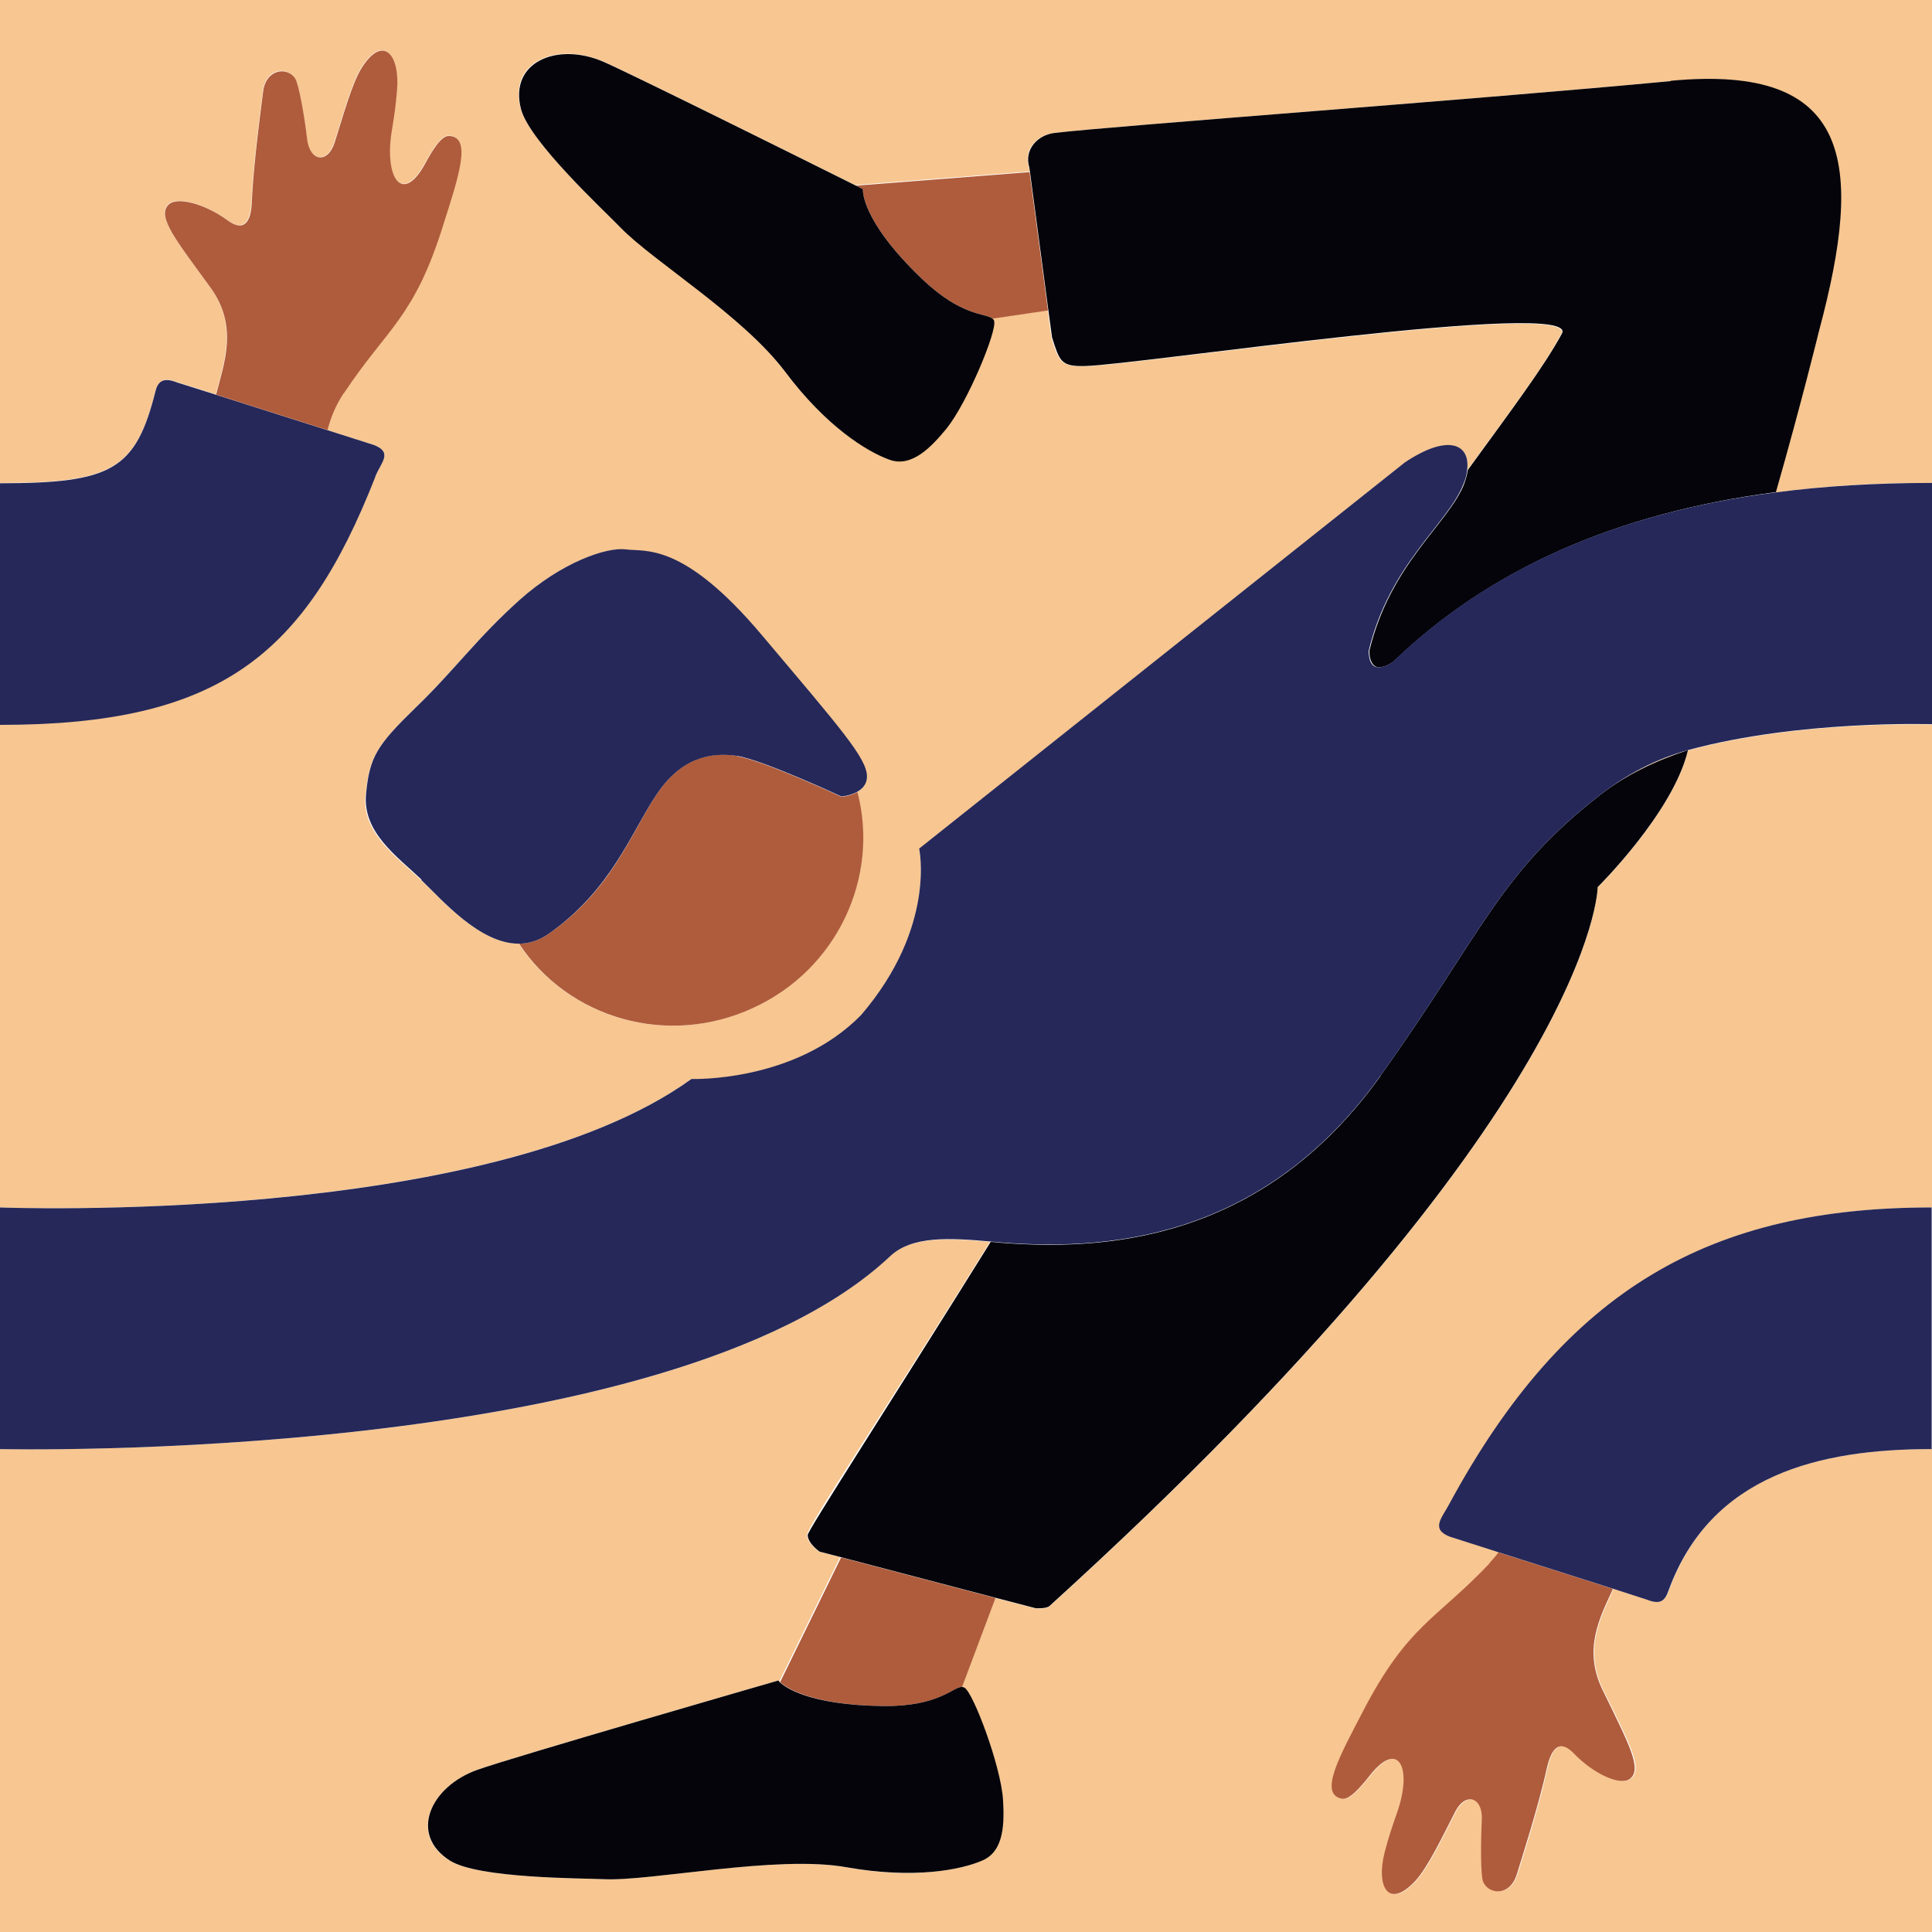
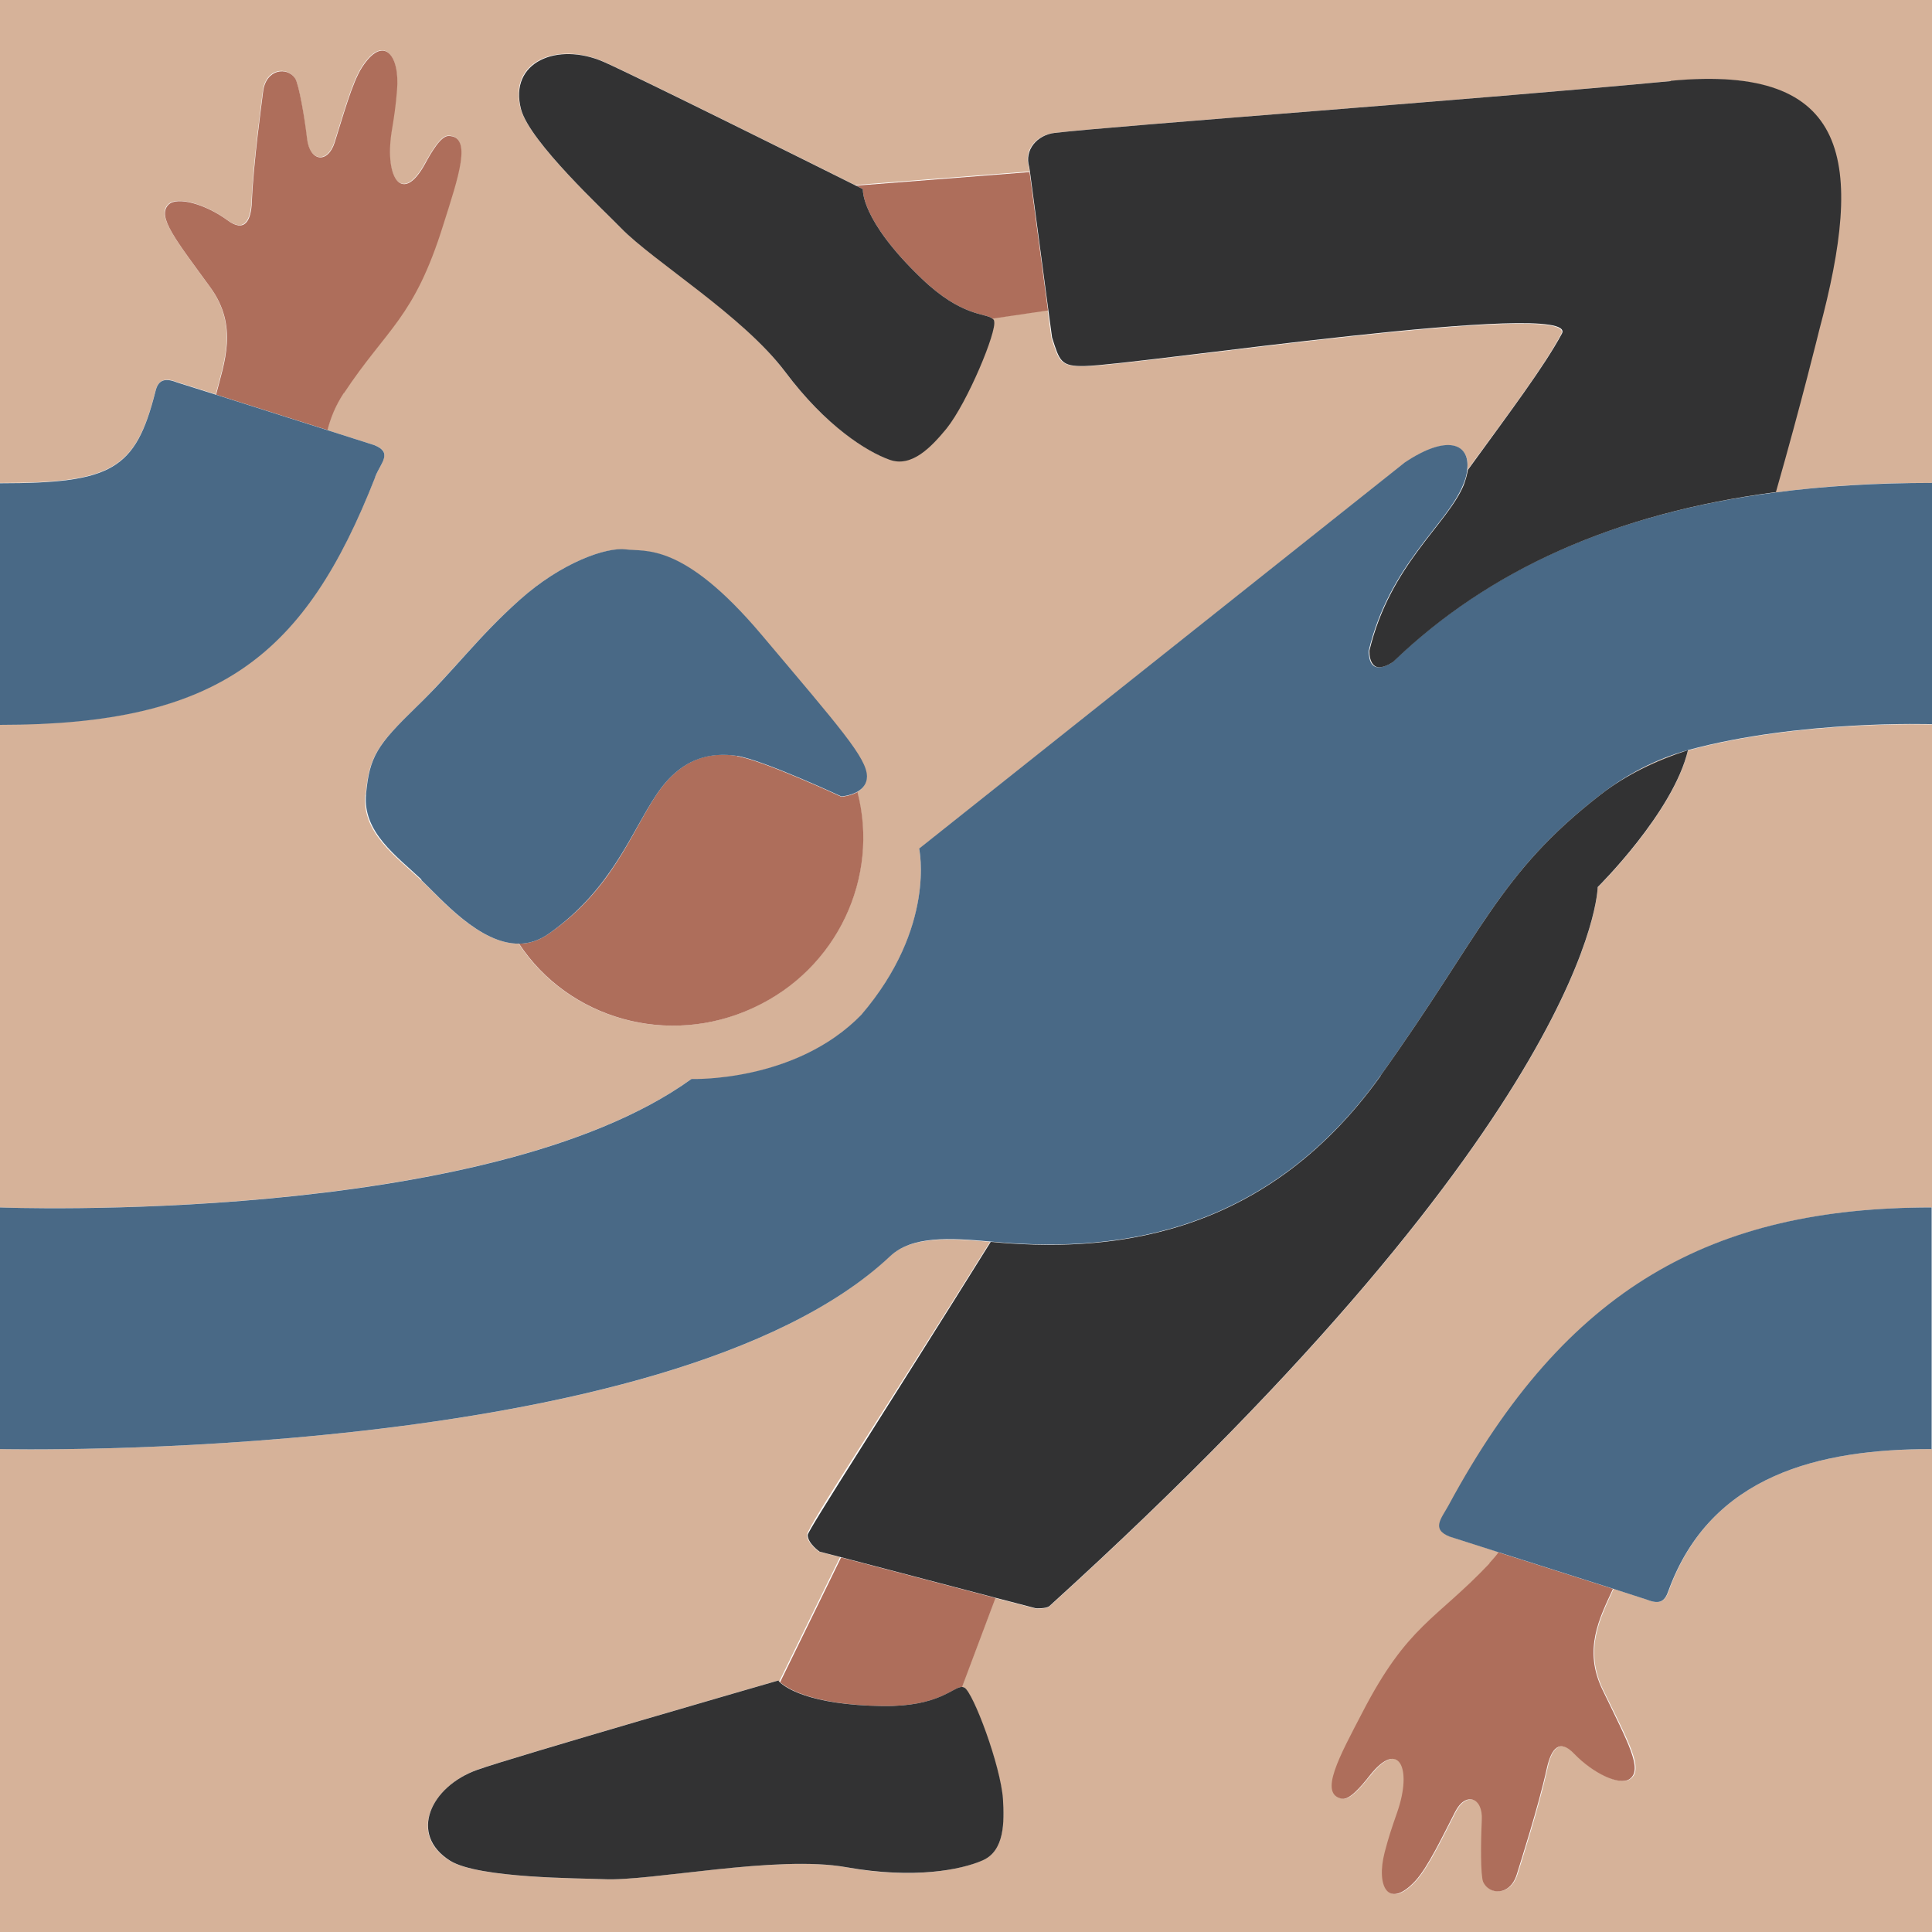
- <svg xmlns="http://www.w3.org/2000/svg" id="Calque_1" version="1.1" viewBox="0 0 566.9 566.9">
-   <defs>
-     <style>
-       .st0 {
-         fill: #252859;
-       }
- 
-       .st1 {
-         fill: #af5c3c;
-       }
- 
-       .st2 {
-         fill: #f7c691;
-       }
- 
-       .st3 {
-         fill: #04040a;
-       }
-     </style>
-   </defs>
-   <path class="st2" d="M202.9,316.7s30.4,1.1,49.8-18.8c22.1-25.8,17-48.8,17-48.8l142.5-113.3c12.5-8.5,19.4-5.6,18.3,2.2,12.5-17.1,22.3-30.1,27.6-40,5.6-10.4-124.9,9.3-139.9,9.5-7.2.1-7.5-1.6-9.7-8.4l-1.1-8.1-16.3,2.4c.2.2.4.4.5.7.9,2.9-7.8,24-14,31.6-4.3,5.2-10,11.5-16.7,9.1-6.6-2.4-18.6-9.8-30.6-25.8-12.5-16.7-38.7-32.5-48.3-42.3-4.7-4.9-26.6-25.1-29.2-34.7-3.8-14,10.6-19.8,24.1-14,8.5,3.7,62.4,30.5,74,36.3l51.2-4-.2-1.3c-1.6-5,2.2-9.4,7.5-10,17.9-2.1,124.9-9.9,180.7-15.2,53-5.1,56.7,23.9,43.5,73.2,0,0-5.2,21.3-12.7,47.5,14.4-1.9,29.7-2.9,46-2.8V0H0v141.7c32.9,0,39.8-4,45.6-26.9.7-2.9,2.4-4.3,6.3-2.7l11.4,3.6c2.4-9.4,6.6-20.1-1.7-31.5-10.1-13.9-15.7-20.8-12.3-24.2,2.5-2.6,10.9-.2,17.3,4.5,5,3.7,6.9.4,7.2-5.5.5-11.6,2.9-28.8,3.3-32.2.8-6.8,7.1-7.4,9.4-3.9,1.2,1.8,2.8,11.5,3.5,17.7.8,6.8,6.1,7.4,8.1,1.1,2.4-7.5,5.1-17.5,8-22,6.3-9.8,11.2-3.7,10.3,6.7-.4,4.8-.9,7.4-1.6,12.3-2.1,13.7,3.3,21.2,9.8,9.3,2-3.6,4.7-8.2,6.9-8.2,7.1,0,2.9,12.1-1.5,26-8.7,27.6-16.5,30.3-29.2,49.5-2.5,3.8-3.9,7.4-4.8,10.9l13.8,4.4c5.6,2.1,1.9,5.2.3,9.3-20.7,52.4-45.7,72.7-110.1,72.7v141.7s142.9,5.5,202.9-37.7ZM107.3,233.2c1-11.1,3.3-14.5,14.6-25.5,11.3-11,18-20.4,30.4-31.5,12.4-11.1,25.5-15.7,31.2-14.9,5.7.8,16.7-2.4,39.9,25.1,23.2,27.5,30.8,36.2,30.9,41.5,0,2.2-1.2,3.6-2.8,4.5,6.6,24.9-5.8,51.9-30.5,63.3-25.1,11.7-54.3,3.2-68.8-18.8-11.6,0-22.9-13.2-28.7-18.7-7.3-6.9-17.4-13.9-16.3-25Z" />
-   <path class="st2" d="M401.9,193.1c.5,2.1,1.6,2.8,2.7,2.8-1.2,0-2.3-.7-2.7-2.8Z" />
-   <polygon class="st2" points="408.7 194.3 408.7 194.4 408.7 194.3 408.7 194.3" />
-   <path class="st2" d="M566.9,212.6s-39-1.3-71.6,7.6c-4.3,18.3-26.5,40.2-26.5,40.2,0,0-.4,65.3-160.8,210.9-.9.9-4.1.7-4.1.7l-11.9-3.1-9.8,26.1c.2,0,.5,0,.7.2,2.6,1.5,10.6,22.8,11.3,32.7.5,6.8.5,15.3-6,18-6.5,2.8-20.3,5.6-39.9,2-20.5-3.7-57.5,4.2-71.3,3.5-6.8-.3-36.6-.2-45-5.4-12.3-7.6-5.7-21.7,8-26.7,9.7-3.5,88.3-26.2,88.3-26.2,0,0,.1.1.3.4l17.9-36.6-6.2-1.6s-3.5-2.5-3.5-4.9,23.6-37.7,53.7-86c-12.2-1.1-23.1-1.7-29.5,4.3C196.2,429.8,0,425.2,0,425.2v141.7h566.9V196.4v16.2ZM566.9,425.2c-32.9,0-64.9,7.4-77.2,41.5-1,2.9-2.4,4.3-6.3,2.7l-9.9-3.2c-3.9,8.5-8.9,17.8-3,29.8,7.6,15.5,11.9,23.2,7.9,26-2.9,2.1-10.8-1.7-16.3-7.4-4.3-4.5-6.8-1.6-8,4.2-2.5,11.4-7.8,27.9-8.8,31.1-2,6.5-8.3,6.1-9.9,2.3-.8-1.9-.8-11.8-.4-18.1.4-6.8-4.8-8.3-7.8-2.5-3.6,7-8,16.3-11.7,20.3-7.9,8.6-11.6,1.7-9-8.4,1.2-4.6,2.1-7.1,3.7-11.8,4.5-13.1.4-21.4-8-10.8-2.6,3.2-6,7.3-8.2,6.9-7-1.3-.7-12.5,6-25.4,13.3-25.7,21.5-27,37.3-43.7,1-1.1,1.9-2.1,2.7-3.2l-14.4-4.6c-5.6-2.1-2.4-5.4-.3-9.3,34.5-63.9,77.3-87.3,141.7-87.3v70.9Z" />
-   <path class="st1" d="M216.3,221.8c-7.6-1.2-16.3.3-23.7,11.4-7.4,11.1-13,27.9-31.6,40.8-2.9,2-5.8,2.9-8.7,2.9,14.5,22,43.7,30.5,68.8,18.8,24.7-11.4,37-38.4,30.5-63.3-2.1,1.2-4.7,1.4-4.7,1.4,0,0-23-10.7-30.6-11.9Z" />
-   <path class="st0" d="M123.6,258.2c5.8,5.5,17.1,18.8,28.7,18.7,2.9,0,5.8-.9,8.7-2.9,18.5-13,24.2-29.8,31.6-40.8,7.4-11.1,16.1-12.5,23.7-11.4,7.6,1.2,30.6,11.9,30.6,11.9,0,0,2.6-.2,4.7-1.4,1.5-.9,2.8-2.2,2.8-4.5-.1-5.4-7.7-14-30.9-41.5-23.2-27.5-34.2-24.3-39.9-25.1-5.7-.7-18.8,3.8-31.2,14.9-12.4,11.1-19.1,20.6-30.4,31.5-11.3,11-13.6,14.4-14.6,25.5-1,11.1,9,18.1,16.3,25Z" />
-   <path class="st1" d="M251,54.4c1.4.7,2.2,1.1,2.2,1.1,0,0-.9,8.9,17.3,26.3,11.8,11.3,18.8,10,20.7,11.7l16.3-2.4-5.4-40.6-51.2,4Z" />
-   <path class="st3" d="M253.2,55.5s-.8-.4-2.2-1.1c-11.6-5.8-65.5-32.6-74-36.3-13.4-5.8-27.8,0-24.1,14,2.6,9.6,24.5,29.8,29.2,34.7,9.6,9.9,35.8,25.7,48.3,42.3,12,16,23.9,23.4,30.6,25.8,6.6,2.4,12.4-3.9,16.7-9.1,6.2-7.7,14.9-28.7,14-31.6,0-.3-.2-.5-.5-.7-1.9-1.7-8.9-.4-20.7-11.7-18.2-17.4-17.3-26.3-17.3-26.3Z" />
-   <path class="st3" d="M490.2,23.8c-55.8,5.3-162.8,13.1-180.7,15.2-5.2.6-9,5-7.5,10l.2,1.3,5.4,40.6,1.1,8.1c2.2,6.9,2.5,8.6,9.7,8.4,15-.3,145.5-20,139.9-9.5-5.3,9.8-15.1,22.8-27.6,40-.2,1.3-.6,2.8-1.2,4.4-4.8,11.6-21.6,23.3-27.7,48.7,0,.8.1,1.5.2,2,.5,2.1,1.6,2.8,2.7,2.8,1.9,0,4.1-1.6,4.1-1.6h0s0,0,0,0h0c27.9-26.9,64.9-43.6,112.3-49.8,7.5-26.2,12.7-47.5,12.7-47.5,13.2-49.3,9.6-78.2-43.5-73.2Z" />
-   <path class="st1" d="M228.8,493.5c1.5,1.4,8.5,6.8,30.3,7.1,16.5.2,20.7-5.7,23.2-5.6l9.8-26.1-45.3-11.9-17.9,36.6Z" />
-   <path class="st3" d="M259,500.6c-21.8-.3-28.8-5.6-30.3-7.1-.2-.2-.3-.4-.3-.4,0,0-78.6,22.7-88.3,26.2-13.8,4.9-20.3,19-8,26.7,8.4,5.2,38.3,5.1,45,5.4,13.8.7,50.8-7.2,71.3-3.5,19.7,3.5,33.5.8,39.9-2,6.5-2.8,6.4-11.3,6-18-.7-9.9-8.7-31.2-11.3-32.7-.2-.1-.5-.2-.7-.2-2.6-.1-6.7,5.8-23.2,5.6Z" />
-   <path class="st2" d="M495.3,220.2c-9.5,2.6-18.3,7.3-25.7,13.1,7.4-5.8,16.4-10,25.7-13.1Z" />
-   <path class="st3" d="M405.1,315.7c-34.9,48.8-81.5,51.8-114.4,48.7-30.1,48.3-53.7,84.7-53.7,86,0,2.5,3.5,4.9,3.5,4.9l6.2,1.6,45.3,11.9,11.9,3.1s3.2.2,4.1-.7c160.4-145.6,160.8-210.9,160.8-210.9,0,0,22.2-21.9,26.5-40.2-9.4,3.1-18.3,7.3-25.7,13.1-29.9,23.2-34.6,40.6-64.5,82.4Z" />
-   <rect class="st0" x="0" y="354.3" width="0" height="70.9" />
-   <polygon class="st0" points="566.9 141.7 566.9 141.7 566.9 196.4 566.9 141.7" />
-   <path class="st0" d="M261.2,368.6c6.4-6,17.3-5.4,29.5-4.3,32.9,3.1,79.5.1,114.4-48.7,29.9-41.8,34.6-59.2,64.5-82.4,7.4-5.8,16.2-10.5,25.7-13.1,32.7-8.9,71.6-7.6,71.6-7.6v-16.2s0-54.6,0-54.6c-16.3,0-31.6.9-46,2.8-47.3,6.1-84.4,22.8-112.3,49.8h0c0,0-2.2,1.6-4.1,1.5-1.2,0-2.3-.7-2.7-2.8-.1-.6-.2-1.2-.2-2,6.1-25.4,23-37.1,27.7-48.7.7-1.6,1.1-3.1,1.2-4.4,1-7.8-5.8-10.6-18.3-2.2l-142.5,113.3s5.1,23-17,48.8c-19.4,19.9-49.8,18.8-49.8,18.8C142.9,359.9,0,354.3,0,354.3v70.9s196.2,4.6,261.2-56.6Z" />
-   <path class="st0" d="M404.6,195.9c1.9,0,4-1.6,4.1-1.6h0s-2.1,1.7-4.1,1.6Z" />
-   <polygon class="st0" points="0 141.7 0 212.6 0 212.6 0 141.7 0 141.7" />
-   <path class="st0" d="M110.1,139.9c1.6-4.1,5.3-7.1-.3-9.3l-13.8-4.4-32.7-10.4-11.4-3.6c-4-1.6-5.6-.3-6.3,2.7-5.8,22.9-12.7,26.9-45.6,26.9v70.9c64.4,0,89.5-20.3,110.1-72.7Z" />
-   <path class="st1" d="M437.1,458.7c-15.8,16.7-24,18-37.3,43.7-6.7,12.9-13,24.1-6,25.4,2.2.4,5.6-3.6,8.2-6.9,8.4-10.6,12.5-2.2,8,10.8-1.6,4.6-2.5,7.2-3.7,11.8-2.6,10.1,1.1,16.9,9,8.4,3.7-4,8.1-13.3,11.7-20.3,3-5.9,8.2-4.3,7.8,2.5-.3,6.3-.4,16.1.4,18.1,1.7,3.8,7.9,4.3,9.9-2.3,1-3.3,6.3-19.7,8.8-31.1,1.3-5.8,3.7-8.7,8-4.2,5.5,5.7,13.3,9.5,16.3,7.4,3.9-2.8-.4-10.5-7.9-26-5.9-12-.9-21.3,3-29.8l-33.6-10.7c-.8,1.1-1.7,2.1-2.7,3.2Z" />
-   <path class="st0" d="M425.1,441.6c-2.1,3.9-5.3,7.1.3,9.3l14.4,4.6,33.6,10.7,9.9,3.2c4,1.6,5.3.2,6.3-2.7,12.4-34,44.3-41.5,77.2-41.5v-70.9c-64.4,0-107.2,23.4-141.7,87.3Z" />
-   <path class="st1" d="M100.9,115.4c12.7-19.2,20.6-21.9,29.2-49.5,4.4-13.9,8.6-26,1.5-26-2.2,0-4.9,4.5-6.9,8.2-6.5,11.9-11.9,4.4-9.8-9.3.8-4.9,1.2-7.5,1.6-12.3.9-10.4-4-16.5-10.3-6.7-2.9,4.5-5.6,14.5-8,22-2,6.3-7.3,5.7-8.1-1.1-.7-6.2-2.4-16-3.5-17.7-2.3-3.5-8.6-2.8-9.4,3.9-.4,3.4-2.8,20.5-3.3,32.2-.2,5.9-2.2,9.2-7.2,5.5-6.4-4.7-14.8-7.1-17.3-4.5-3.4,3.5,2.2,10.3,12.3,24.2,8.3,11.4,4.1,22.1,1.7,31.5l32.7,10.4c.9-3.5,2.3-7.1,4.8-10.9Z" />
+ <svg xmlns="http://www.w3.org/2000/svg" viewBox="0 0 566.9 566.9">
+   <g id="zone-1" data-color-id="WT001">
+     <path class="st2" d="M202.9,316.7s30.4,1.1,49.8-18.8c22.1-25.8,17-48.8,17-48.8l142.5-113.3c12.5-8.5,19.4-5.6,18.3,2.2,12.5-17.1,22.3-30.1,27.6-40,5.6-10.4-124.9,9.3-139.9,9.5-7.2.1-7.5-1.6-9.7-8.4l-1.1-8.1-16.3,2.4c.2.2.4.4.5.7.9,2.9-7.8,24-14,31.6-4.3,5.2-10,11.5-16.7,9.1-6.6-2.4-18.6-9.8-30.6-25.8-12.5-16.7-38.7-32.5-48.3-42.3-4.7-4.9-26.6-25.1-29.2-34.7-3.8-14,10.6-19.8,24.1-14,8.5,3.7,62.4,30.5,74,36.3l51.2-4-.2-1.3c-1.6-5,2.2-9.4,7.5-10,17.9-2.1,124.9-9.9,180.7-15.2,53-5.1,56.7,23.9,43.5,73.2,0,0-5.2,21.3-12.7,47.5,14.4-1.9,29.7-2.9,46-2.8V0H0v141.7c32.9,0,39.8-4,45.6-26.9.7-2.9,2.4-4.3,6.3-2.7l11.4,3.6c2.4-9.4,6.6-20.1-1.7-31.5-10.1-13.9-15.7-20.8-12.3-24.2,2.5-2.6,10.9-.2,17.3,4.5,5,3.7,6.9.4,7.2-5.5.5-11.6,2.9-28.8,3.3-32.2.8-6.8,7.1-7.4,9.4-3.9,1.2,1.8,2.8,11.5,3.5,17.7.8,6.8,6.1,7.4,8.1,1.1,2.4-7.5,5.1-17.5,8-22,6.3-9.8,11.2-3.7,10.3,6.7-.4,4.8-.9,7.4-1.6,12.3-2.1,13.7,3.3,21.2,9.8,9.3,2-3.6,4.7-8.2,6.9-8.2,7.1,0,2.9,12.1-1.5,26-8.7,27.6-16.5,30.3-29.2,49.5-2.5,3.8-3.9,7.4-4.8,10.9l13.8,4.4c5.6,2.1,1.9,5.2.3,9.3-20.7,52.4-45.7,72.7-110.1,72.7v141.7s142.9,5.5,202.9-37.7ZM107.3,233.2c1-11.1,3.3-14.5,14.6-25.5,11.3-11,18-20.4,30.4-31.5,12.4-11.1,25.5-15.7,31.2-14.9,5.7.8,16.7-2.4,39.9,25.1,23.2,27.5,30.8,36.2,30.9,41.5,0,2.2-1.2,3.6-2.8,4.5,6.6,24.9-5.8,51.9-30.5,63.3-25.1,11.7-54.3,3.2-68.8-18.8-11.6,0-22.9-13.2-28.7-18.7-7.3-6.9-17.4-13.9-16.3-25Z" fill="#d6b299" />
+     <path class="st2" d="M401.9,193.1c.5,2.1,1.6,2.8,2.7,2.8-1.2,0-2.3-.7-2.7-2.8Z" fill="#d6b299" />
+     <polygon class="st2" points="408.7 194.3 408.7 194.4 408.7 194.3 408.7 194.3" fill="#d6b299" />
+     <path class="st2" d="M566.9,212.6s-39-1.3-71.6,7.6c-4.3,18.3-26.5,40.2-26.5,40.2,0,0-.4,65.3-160.8,210.9-.9.9-4.1.7-4.1.7l-11.9-3.1-9.8,26.1c.2,0,.5,0,.7.2,2.6,1.5,10.6,22.8,11.3,32.7.5,6.8.5,15.3-6,18-6.5,2.8-20.3,5.6-39.9,2-20.5-3.7-57.5,4.2-71.3,3.5-6.8-.3-36.6-.2-45-5.4-12.3-7.6-5.7-21.7,8-26.7,9.7-3.5,88.3-26.2,88.3-26.2,0,0,.1.1.3.4l17.9-36.6-6.2-1.6s-3.5-2.5-3.5-4.9,23.6-37.7,53.7-86c-12.2-1.1-23.1-1.7-29.5,4.3C196.2,429.8,0,425.2,0,425.2v141.7h566.9V196.4v16.2ZM566.9,425.2c-32.9,0-64.9,7.4-77.2,41.5-1,2.9-2.4,4.3-6.3,2.7l-9.9-3.2c-3.9,8.5-8.9,17.8-3,29.8,7.6,15.5,11.9,23.2,7.9,26-2.9,2.1-10.8-1.7-16.3-7.4-4.3-4.5-6.8-1.6-8,4.2-2.5,11.4-7.8,27.9-8.8,31.1-2,6.5-8.3,6.1-9.9,2.3-.8-1.9-.8-11.8-.4-18.1.4-6.8-4.8-8.3-7.8-2.5-3.6,7-8,16.3-11.7,20.3-7.9,8.6-11.6,1.7-9-8.4,1.2-4.6,2.1-7.1,3.7-11.8,4.5-13.1.4-21.4-8-10.8-2.6,3.2-6,7.3-8.2,6.9-7-1.3-.7-12.5,6-25.4,13.3-25.7,21.5-27,37.3-43.7,1-1.1,1.9-2.1,2.7-3.2l-14.4-4.6c-5.6-2.1-2.4-5.4-.3-9.3,34.5-63.9,77.3-87.3,141.7-87.3v70.9Z" fill="#d6b299" />
+     <path class="st2" d="M495.3,220.2c-9.5,2.6-18.3,7.3-25.7,13.1,7.4-5.8,16.4-10,25.7-13.1Z" fill="#d6b299" />
+   </g>
+   <g id="zone-2" data-color-id="BW002">
+     <path class="st1" d="M216.3,221.8c-7.6-1.2-16.3.3-23.7,11.4-7.4,11.1-13,27.9-31.6,40.8-2.9,2-5.8,2.9-8.7,2.9,14.5,22,43.7,30.5,68.8,18.8,24.7-11.4,37-38.4,30.5-63.3-2.1,1.2-4.7,1.4-4.7,1.4,0,0-23-10.7-30.6-11.9Z" fill="#ae6e5b" />
+     <path class="st1" d="M251,54.4c1.4.7,2.2,1.1,2.2,1.1,0,0-.9,8.9,17.3,26.3,11.8,11.3,18.8,10,20.7,11.7l16.3-2.4-5.4-40.6-51.2,4Z" fill="#ae6e5b" />
+     <path class="st1" d="M228.8,493.5c1.5,1.4,8.5,6.8,30.3,7.1,16.5.2,20.7-5.7,23.2-5.6l9.8-26.1-45.3-11.9-17.9,36.6Z" fill="#ae6e5b" />
+     <path class="st1" d="M437.1,458.7c-15.8,16.7-24,18-37.3,43.7-6.7,12.9-13,24.1-6,25.4,2.2.4,5.6-3.6,8.2-6.9,8.4-10.6,12.5-2.2,8,10.8-1.6,4.6-2.5,7.2-3.7,11.8-2.6,10.1,1.1,16.9,9,8.4,3.7-4,8.1-13.3,11.7-20.3,3-5.9,8.2-4.3,7.8,2.5-.3,6.3-.4,16.1.4,18.1,1.7,3.8,7.9,4.3,9.9-2.3,1-3.3,6.3-19.7,8.8-31.1,1.3-5.8,3.7-8.7,8-4.2,5.5,5.7,13.3,9.5,16.3,7.4,3.9-2.8-.4-10.5-7.9-26-5.9-12-.9-21.3,3-29.8l-33.6-10.7c-.8,1.1-1.7,2.1-2.7,3.2Z" fill="#ae6e5b" />
+     <path class="st1" d="M100.9,115.4c12.7-19.2,20.6-21.9,29.2-49.5,4.4-13.9,8.6-26,1.5-26-2.2,0-4.9,4.5-6.9,8.2-6.5,11.9-11.9,4.4-9.8-9.3.8-4.9,1.2-7.5,1.6-12.3.9-10.4-4-16.5-10.3-6.7-2.9,4.5-5.6,14.5-8,22-2,6.3-7.3,5.7-8.1-1.1-.7-6.2-2.4-16-3.5-17.7-2.3-3.5-8.6-2.8-9.4,3.9-.4,3.4-2.8,20.5-3.3,32.2-.2,5.9-2.2,9.2-7.2,5.5-6.4-4.7-14.8-7.1-17.3-4.5-3.4,3.5,2.2,10.3,12.3,24.2,8.3,11.4,4.1,22.1,1.7,31.5l32.7,10.4c.9-3.5,2.3-7.1,4.8-10.9Z" fill="#ae6e5b" />
+   </g>
+   <g id="zone-3" data-color-id="BL017">
+     <path class="st0" d="M123.6,258.2c5.8,5.5,17.1,18.8,28.7,18.7,2.9,0,5.8-.9,8.7-2.9,18.5-13,24.2-29.8,31.6-40.8,7.4-11.1,16.1-12.5,23.7-11.4,7.6,1.2,30.6,11.9,30.6,11.9,0,0,2.6-.2,4.7-1.4,1.5-.9,2.8-2.2,2.8-4.5-.1-5.4-7.7-14-30.9-41.5-23.2-27.5-34.2-24.3-39.9-25.1-5.7-.7-18.8,3.8-31.2,14.9-12.4,11.1-19.1,20.6-30.4,31.5-11.3,11-13.6,14.4-14.6,25.5-1,11.1,9,18.1,16.3,25Z" fill="#496986" />
+     <rect class="st0" x="0" y="354.3" width="0" height="70.9" fill="#496986" />
+     <polygon class="st0" points="566.9 141.7 566.9 141.7 566.9 196.4 566.9 141.7" fill="#496986" />
+     <path class="st0" d="M261.2,368.6c6.4-6,17.3-5.4,29.5-4.3,32.9,3.1,79.5.1,114.4-48.7,29.9-41.8,34.6-59.2,64.5-82.4,7.4-5.8,16.2-10.5,25.7-13.1,32.7-8.9,71.6-7.6,71.6-7.6v-16.2s0-54.6,0-54.6c-16.3,0-31.6.9-46,2.8-47.3,6.1-84.4,22.8-112.3,49.8h0c0,0-2.2,1.6-4.1,1.5-1.2,0-2.3-.7-2.7-2.8-.1-.6-.2-1.2-.2-2,6.1-25.4,23-37.1,27.7-48.7.7-1.6,1.1-3.1,1.2-4.4,1-7.8-5.8-10.6-18.3-2.2l-142.5,113.3s5.1,23-17,48.8c-19.4,19.9-49.8,18.8-49.8,18.8C142.9,359.9,0,354.3,0,354.3v70.9s196.2,4.6,261.2-56.6Z" fill="#496986" />
+     <path class="st0" d="M404.6,195.9c1.9,0,4-1.6,4.1-1.6h0s-2.1,1.7-4.1,1.6Z" fill="#496986" />
+     <polygon class="st0" points="0 141.7 0 212.6 0 212.6 0 141.7 0 141.7" fill="#496986" />
+     <path class="st0" d="M110.1,139.9c1.6-4.1,5.3-7.1-.3-9.3l-13.8-4.4-32.7-10.4-11.4-3.6c-4-1.6-5.6-.3-6.3,2.7-5.8,22.9-12.7,26.9-45.6,26.9v70.9c64.4,0,89.5-20.3,110.1-72.7Z" fill="#496986" />
+     <path class="st0" d="M425.1,441.6c-2.1,3.9-5.3,7.1.3,9.3l14.4,4.6,33.6,10.7,9.9,3.2c4,1.6,5.3.2,6.3-2.7,12.4-34,44.3-41.5,77.2-41.5v-70.9c-64.4,0-107.2,23.4-141.7,87.3Z" fill="#496986" />
+   </g>
+   <g id="zone-4" data-color-id="BK000">
+     <path class="st3" d="M253.2,55.5s-.8-.4-2.2-1.1c-11.6-5.8-65.5-32.6-74-36.3-13.4-5.8-27.8,0-24.1,14,2.6,9.6,24.5,29.8,29.2,34.7,9.6,9.9,35.8,25.7,48.3,42.3,12,16,23.9,23.4,30.6,25.8,6.6,2.4,12.4-3.9,16.7-9.1,6.2-7.7,14.9-28.7,14-31.6,0-.3-.2-.5-.5-.7-1.9-1.7-8.9-.4-20.7-11.7-18.2-17.4-17.3-26.3-17.3-26.3Z" fill="#323233" />
+     <path class="st3" d="M490.2,23.8c-55.8,5.3-162.8,13.1-180.7,15.2-5.2.6-9,5-7.5,10l.2,1.3,5.4,40.6,1.1,8.1c2.2,6.9,2.5,8.6,9.7,8.4,15-.3,145.5-20,139.9-9.5-5.3,9.8-15.1,22.8-27.6,40-.2,1.3-.6,2.8-1.2,4.4-4.8,11.6-21.6,23.3-27.7,48.7,0,.8.1,1.5.2,2,.5,2.1,1.6,2.8,2.7,2.8,1.9,0,4.1-1.6,4.1-1.6h0s0,0,0,0h0c27.9-26.9,64.9-43.6,112.3-49.8,7.5-26.2,12.7-47.5,12.7-47.5,13.2-49.3,9.6-78.2-43.5-73.2Z" fill="#323233" />
+     <path class="st3" d="M259,500.6c-21.8-.3-28.8-5.6-30.3-7.1-.2-.2-.3-.4-.3-.4,0,0-78.6,22.7-88.3,26.2-13.8,4.9-20.3,19-8,26.7,8.4,5.2,38.3,5.1,45,5.4,13.8.7,50.8-7.2,71.3-3.5,19.7,3.5,33.5.8,39.9-2,6.5-2.8,6.4-11.3,6-18-.7-9.9-8.7-31.2-11.3-32.7-.2-.1-.5-.2-.7-.2-2.6-.1-6.7,5.8-23.2,5.6Z" fill="#323233" />
+     <path class="st3" d="M405.1,315.7c-34.9,48.8-81.5,51.8-114.4,48.7-30.1,48.3-53.7,84.7-53.7,86,0,2.5,3.5,4.9,3.5,4.9l6.2,1.6,45.3,11.9,11.9,3.1s3.2.2,4.1-.7c160.4-145.6,160.8-210.9,160.8-210.9,0,0,22.2-21.9,26.5-40.2-9.4,3.1-18.3,7.3-25.7,13.1-29.9,23.2-34.6,40.6-64.5,82.4Z" fill="#323233" />
+   </g>
</svg>
